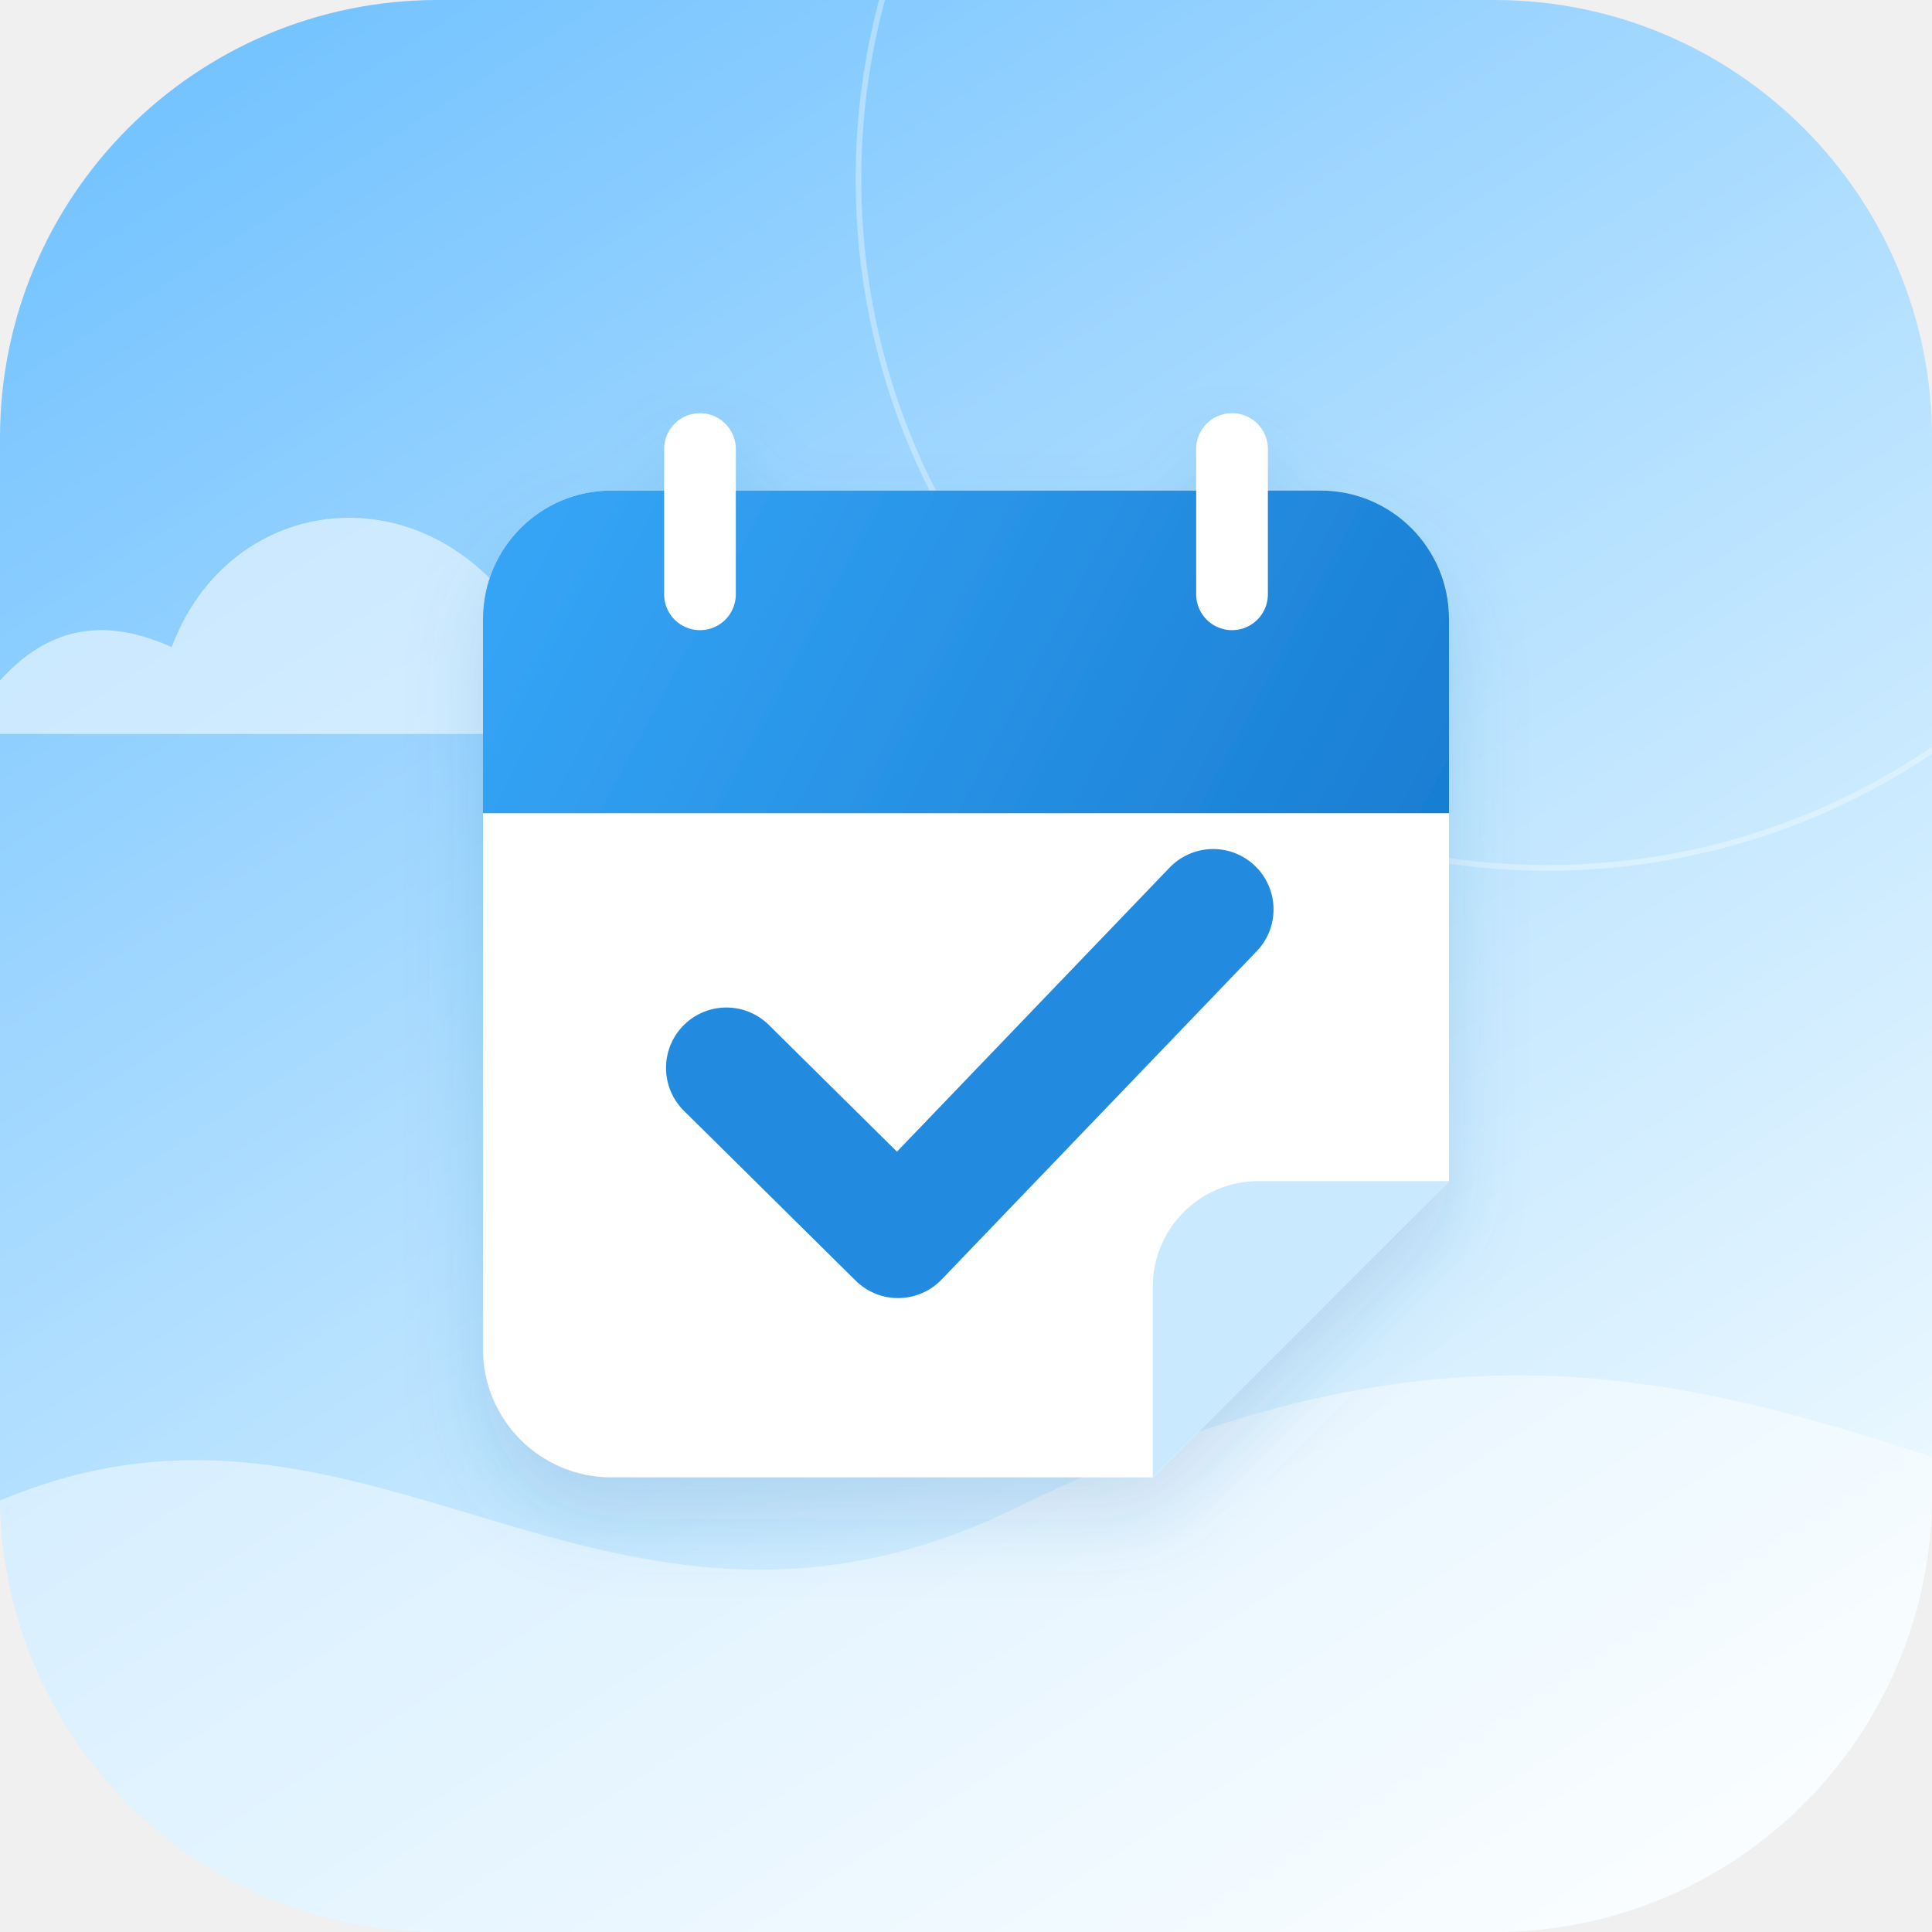
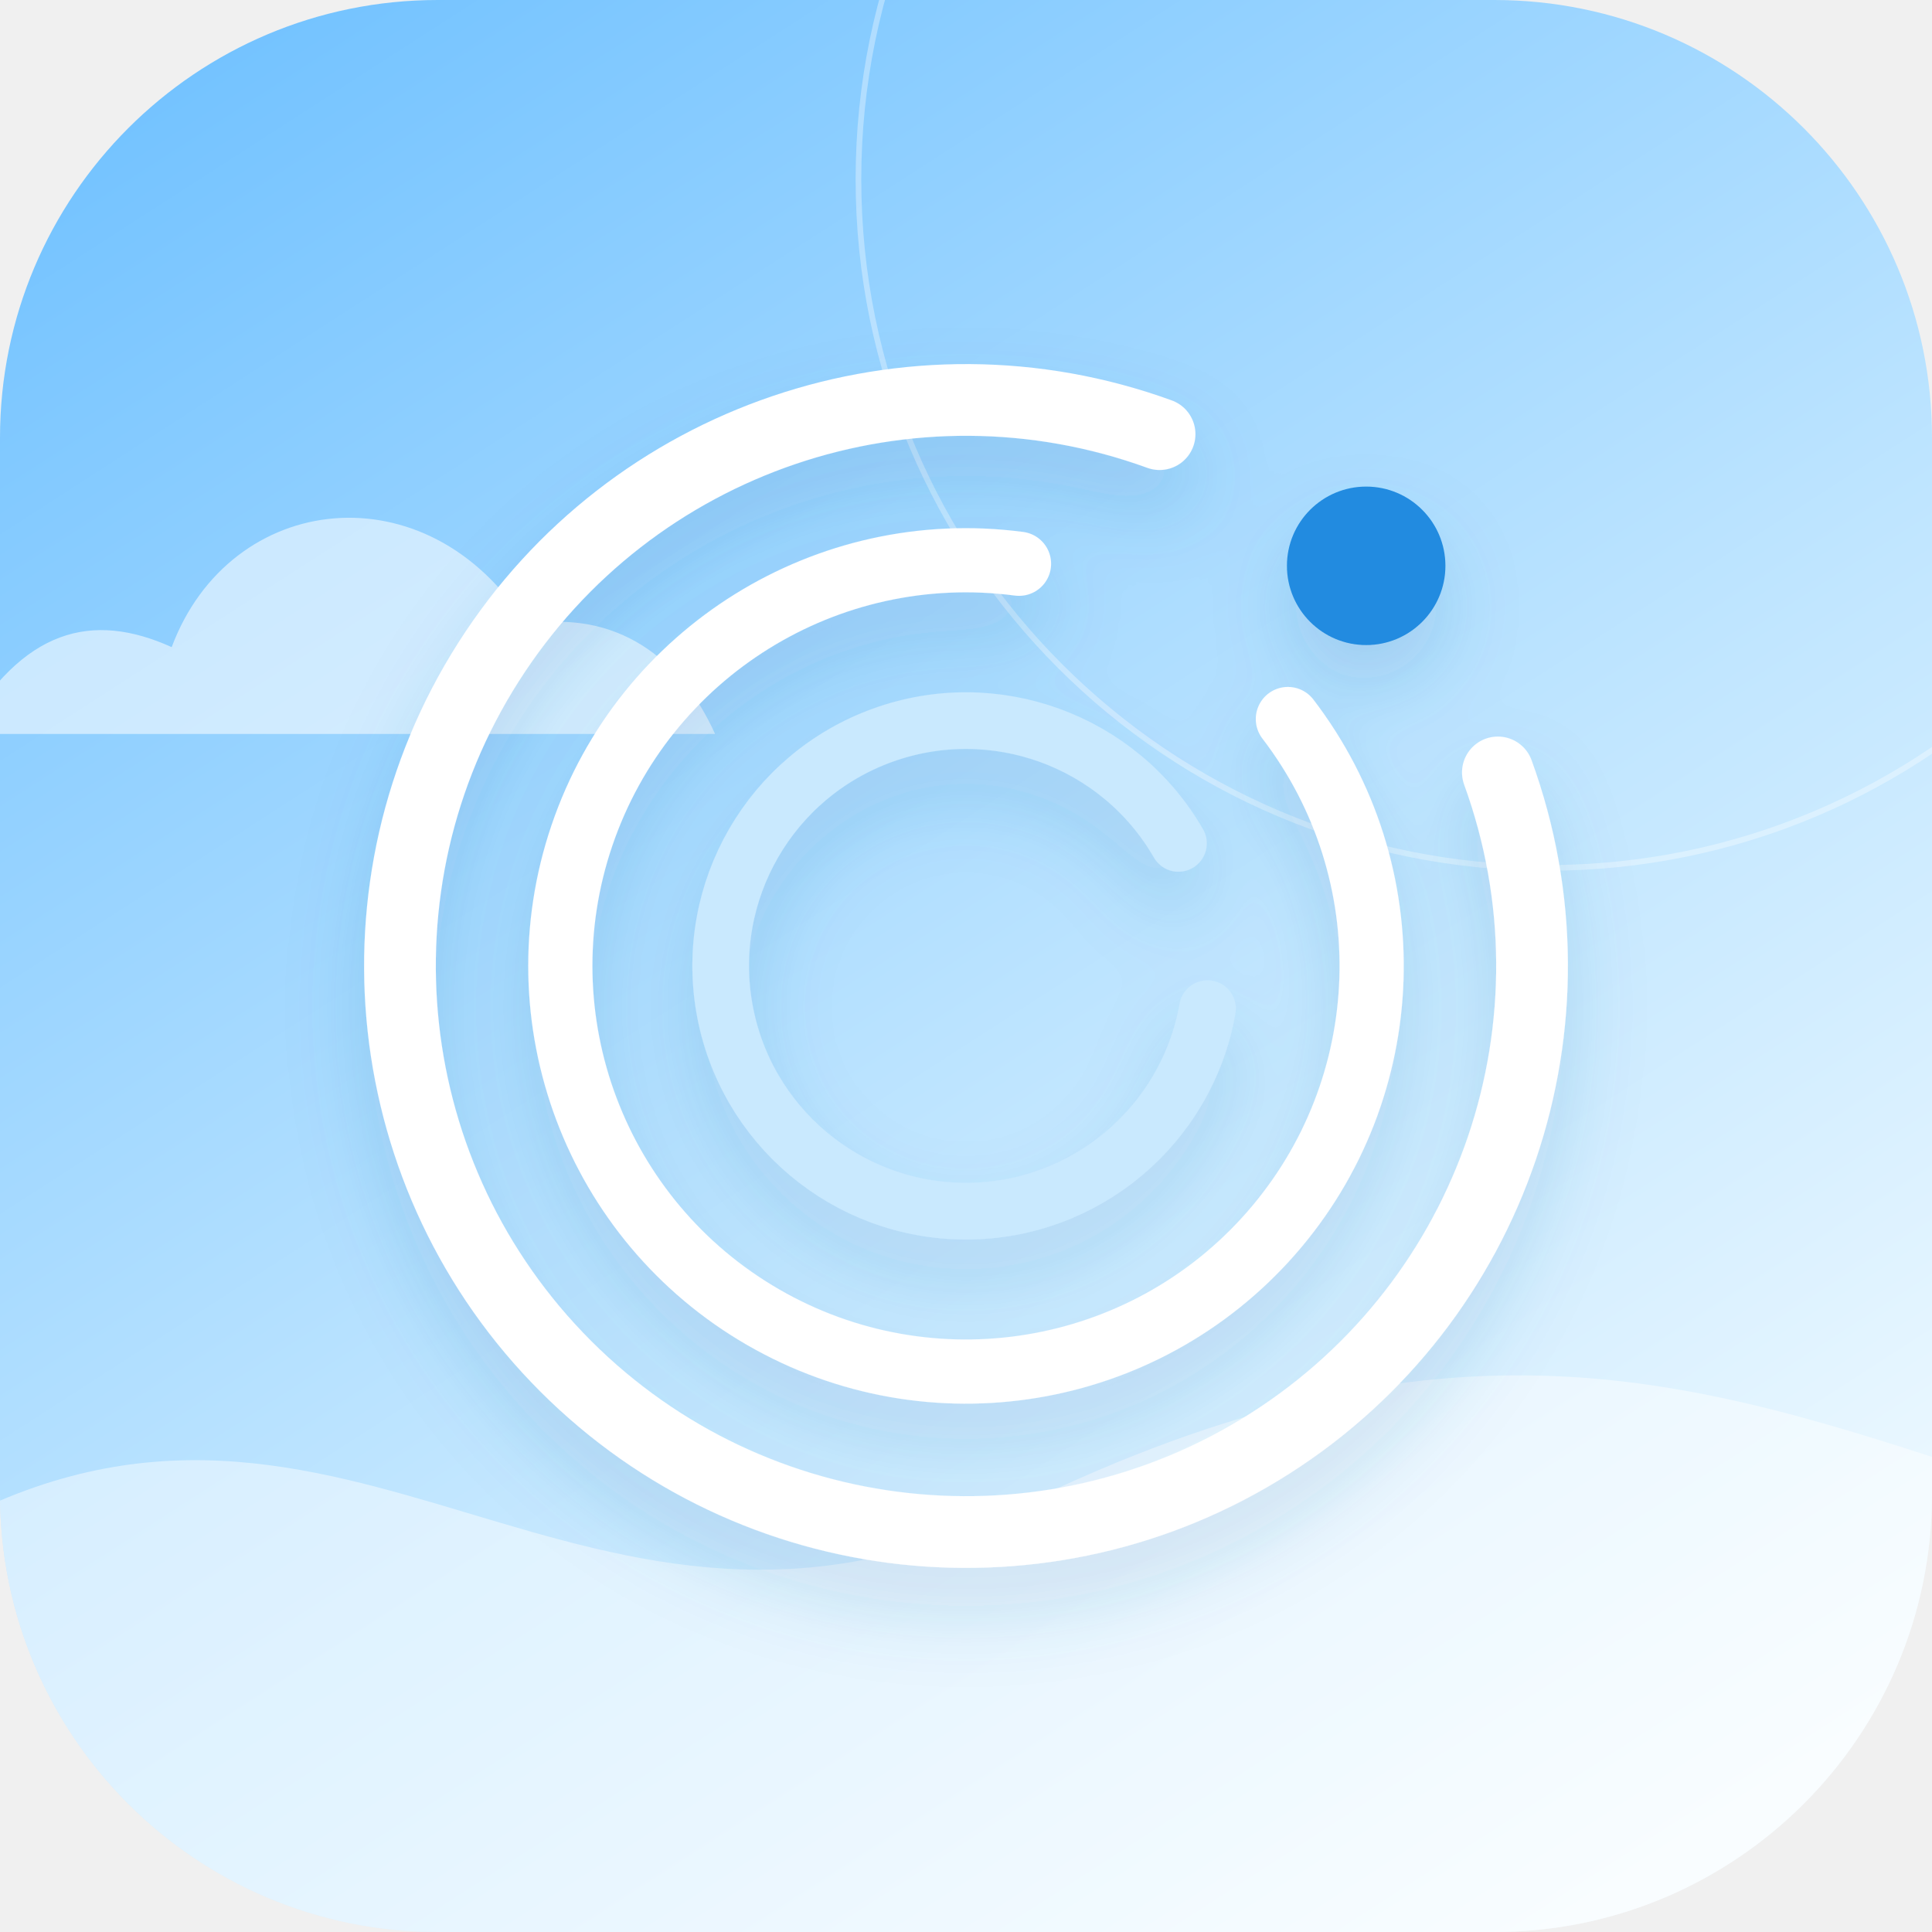
<svg xmlns="http://www.w3.org/2000/svg" viewBox="0 0 1024 1024" role="img" aria-labelledby="title">
  <defs>
    <linearGradient id="bg" x1="160" y1="0" x2="820" y2="1024" gradientUnits="userSpaceOnUse">
      <stop stop-color="#74C3FF" />
      <stop offset=".58" stop-color="#C1E6FF" />
      <stop offset="1" stop-color="#F3FBFF" />
    </linearGradient>
    <linearGradient id="blue" x1="295" y1="270" x2="725" y2="500" gradientUnits="userSpaceOnUse">
      <stop stop-color="#35A4F5" />
      <stop offset="1" stop-color="#197ED3" />
    </linearGradient>
    <clipPath id="clip">
      <rect width="1024" height="1024" rx="232" />
    </clipPath>
    <filter id="shadow" x="-45%" y="-45%" width="190%" height="210%">
      <feDropShadow dx="0" dy="22" stdDeviation="20" flood-color="#2675AB" flood-opacity=".17" />
    </filter>
  </defs>
  <g clip-path="url(#clip)">
    <rect width="1024" height="1024" fill="url(#bg)" />
    <circle cx="820" cy="95" r="365" fill="none" stroke="#FFFFFF" stroke-opacity=".34" stroke-width="3" />
    <path d="M-20 389c32-56 69-65 111-46 31-83 136-95 188-12 48-8 82 18 100 58Z" fill="#FFFFFF" fill-opacity=".55" />
    <path d="M-30 810C184 692 310 911 539 799s360-68 515-17v272H-30Z" fill="#FFFFFF" fill-opacity=".46" />
    <g filter="url(#shadow)">
-       <path d="M324 260h376a68 68 0 0 1 68 68v298L611 783H324a68 68 0 0 1-68-68V328a68 68 0 0 1 68-68Z" fill="#FFFFFF" />
-       <path d="M324 260h376a68 68 0 0 1 68 68v103H256V328a68 68 0 0 1 68-68Z" fill="url(#blue)" />
-       <path d="M371 238v77m282-77v77" fill="none" stroke="#FFFFFF" stroke-width="38" stroke-linecap="round" />
-       <path d="m385 566 91 90 167-174" fill="none" stroke="#218BE0" stroke-width="64" stroke-linecap="round" stroke-linejoin="round" />
-       <path d="M611 783V682a56 56 0 0 1 56-56h101Z" fill="#C9E9FE" />
+       <path d="M793.9 409.4A300 300 0 1 1 614.6 230.1" fill="none" stroke="#FFFFFF" stroke-width="38" stroke-linecap="round" />
+       <path d="M682.6 381.1A215 215 0 1 1 540.1 298.8" fill="none" stroke="#FFFFFF" stroke-width="34" stroke-linecap="round" />
+       <path d="M640 534.6A130 130 0 1 1 624.6 447" fill="none" stroke="#C9E9FE" stroke-width="30" stroke-linecap="round" />
+       <path d="M766.1 299.9A42 42 0 1 1 682.1 299.9A42 42 0 1 1 766.1 299.9Z" fill="#218BE0" />
    </g>
  </g>
</svg>
